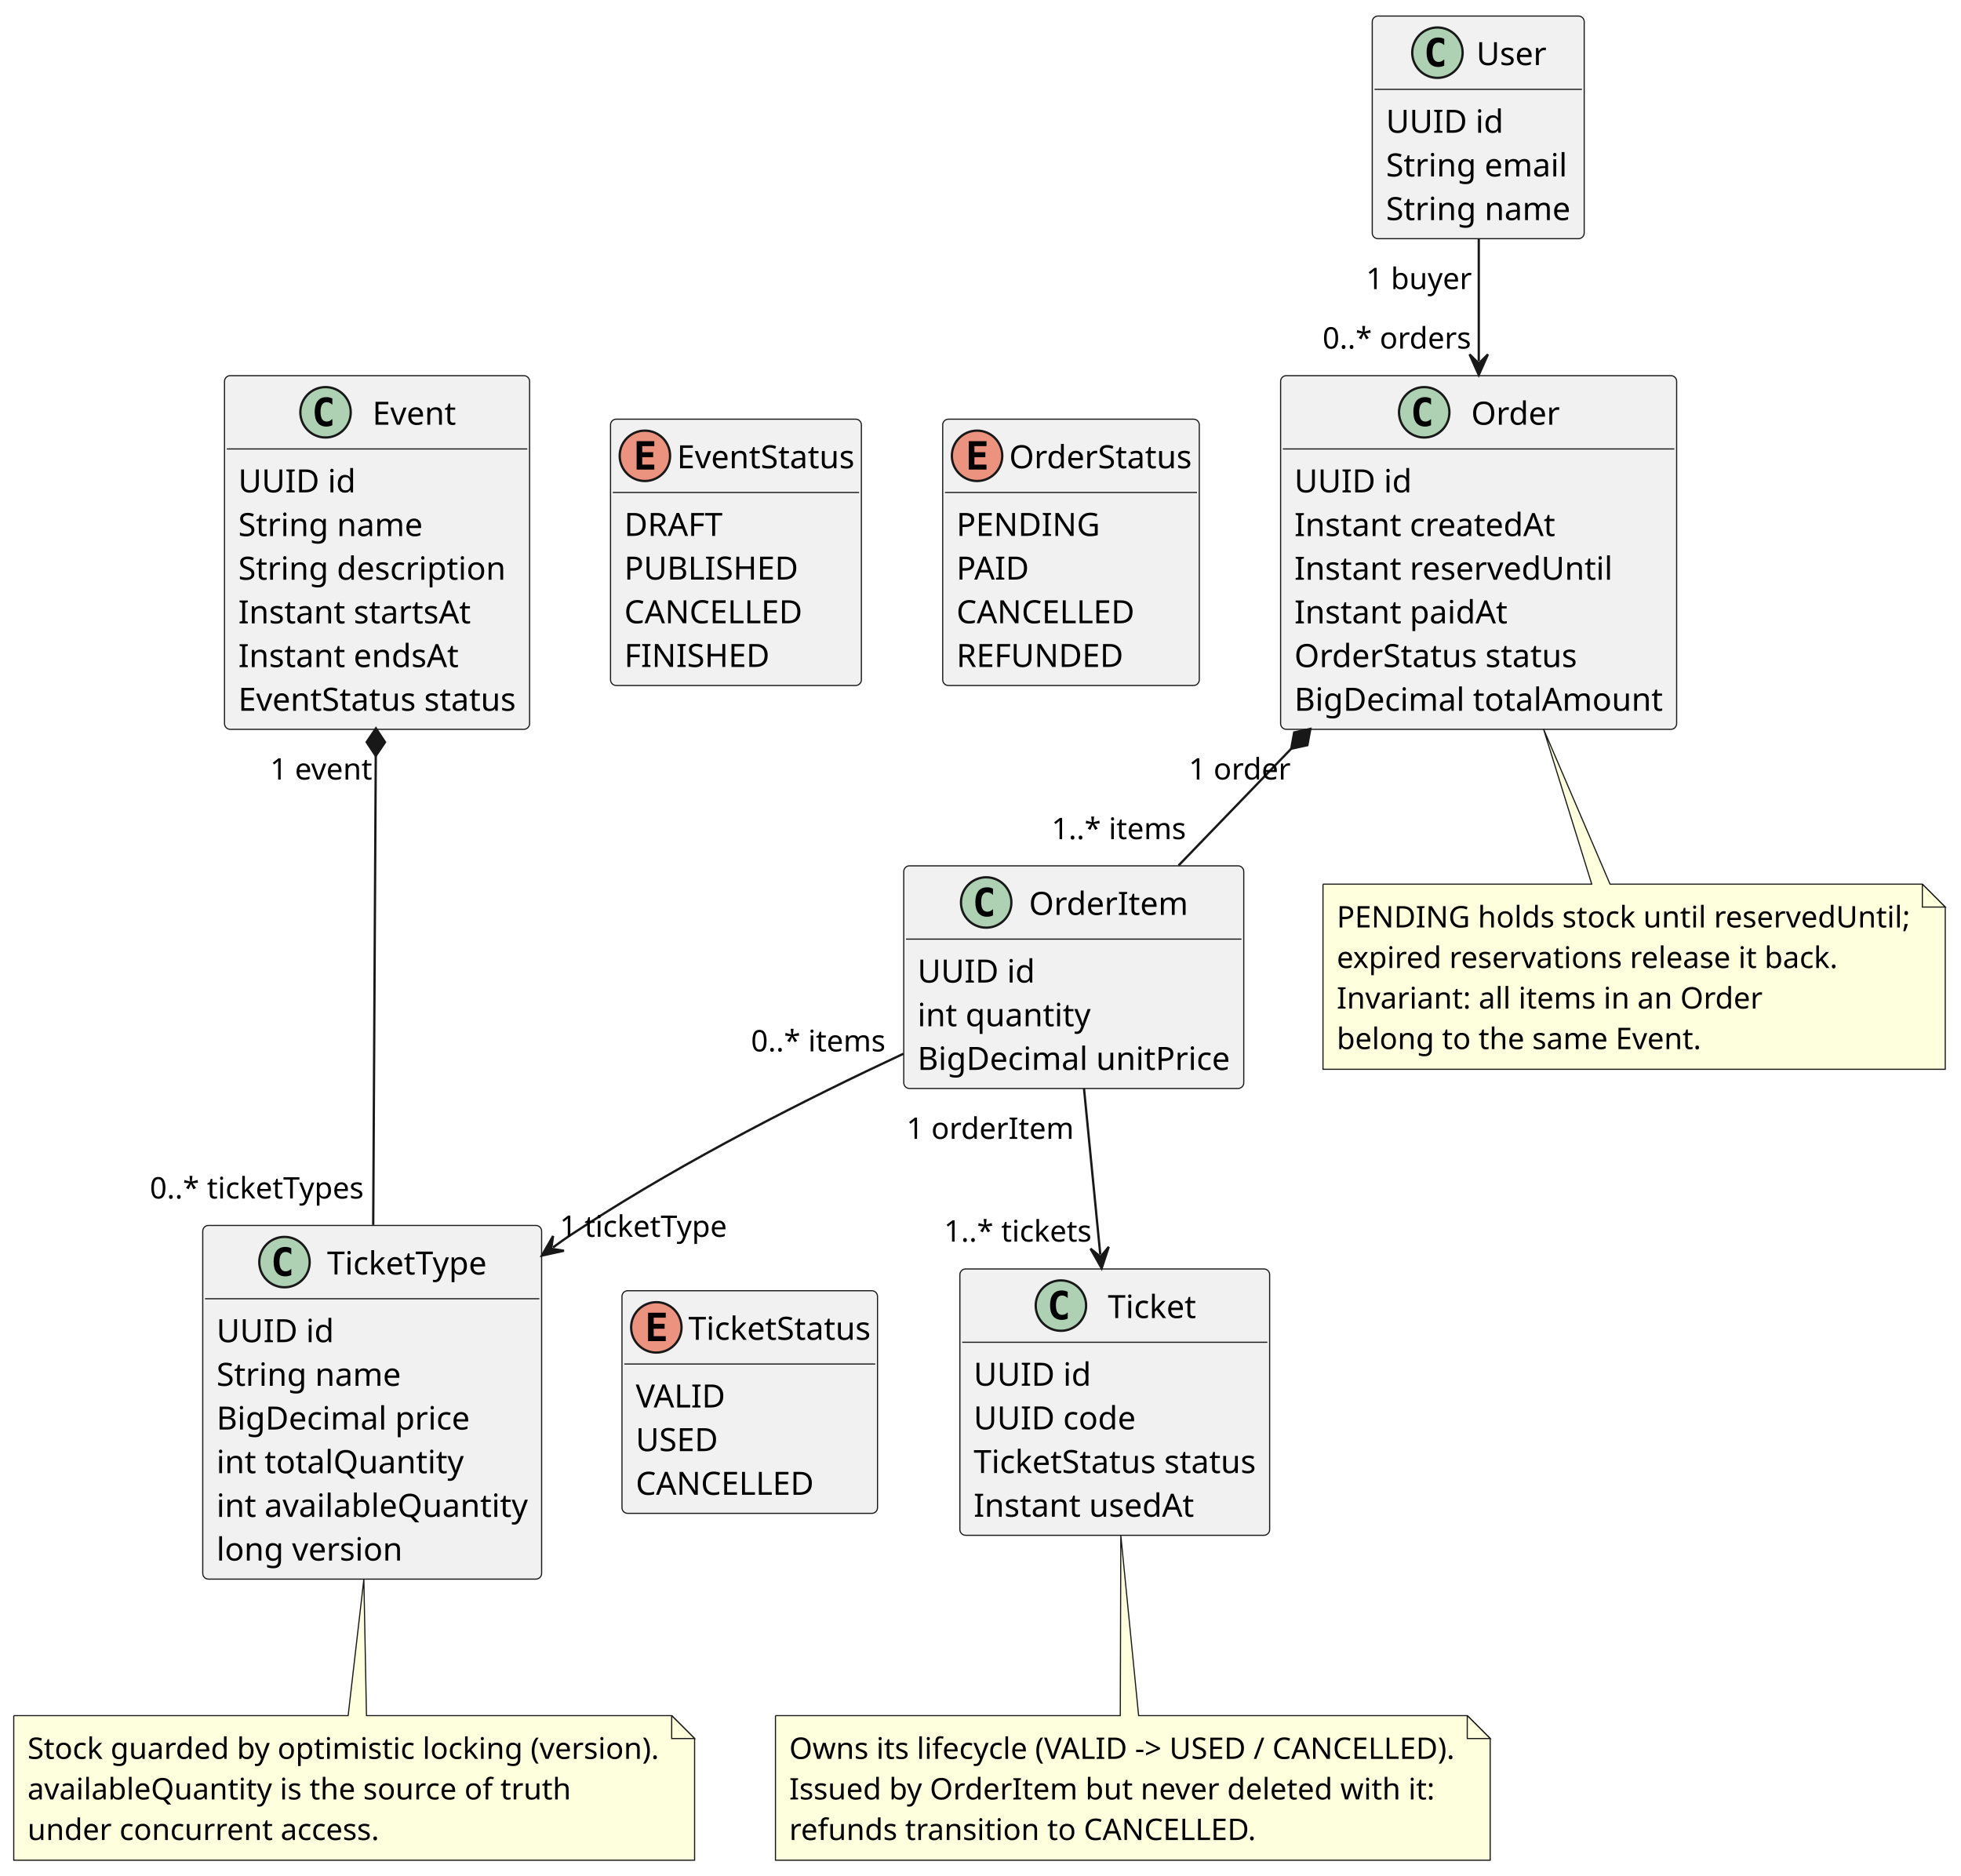
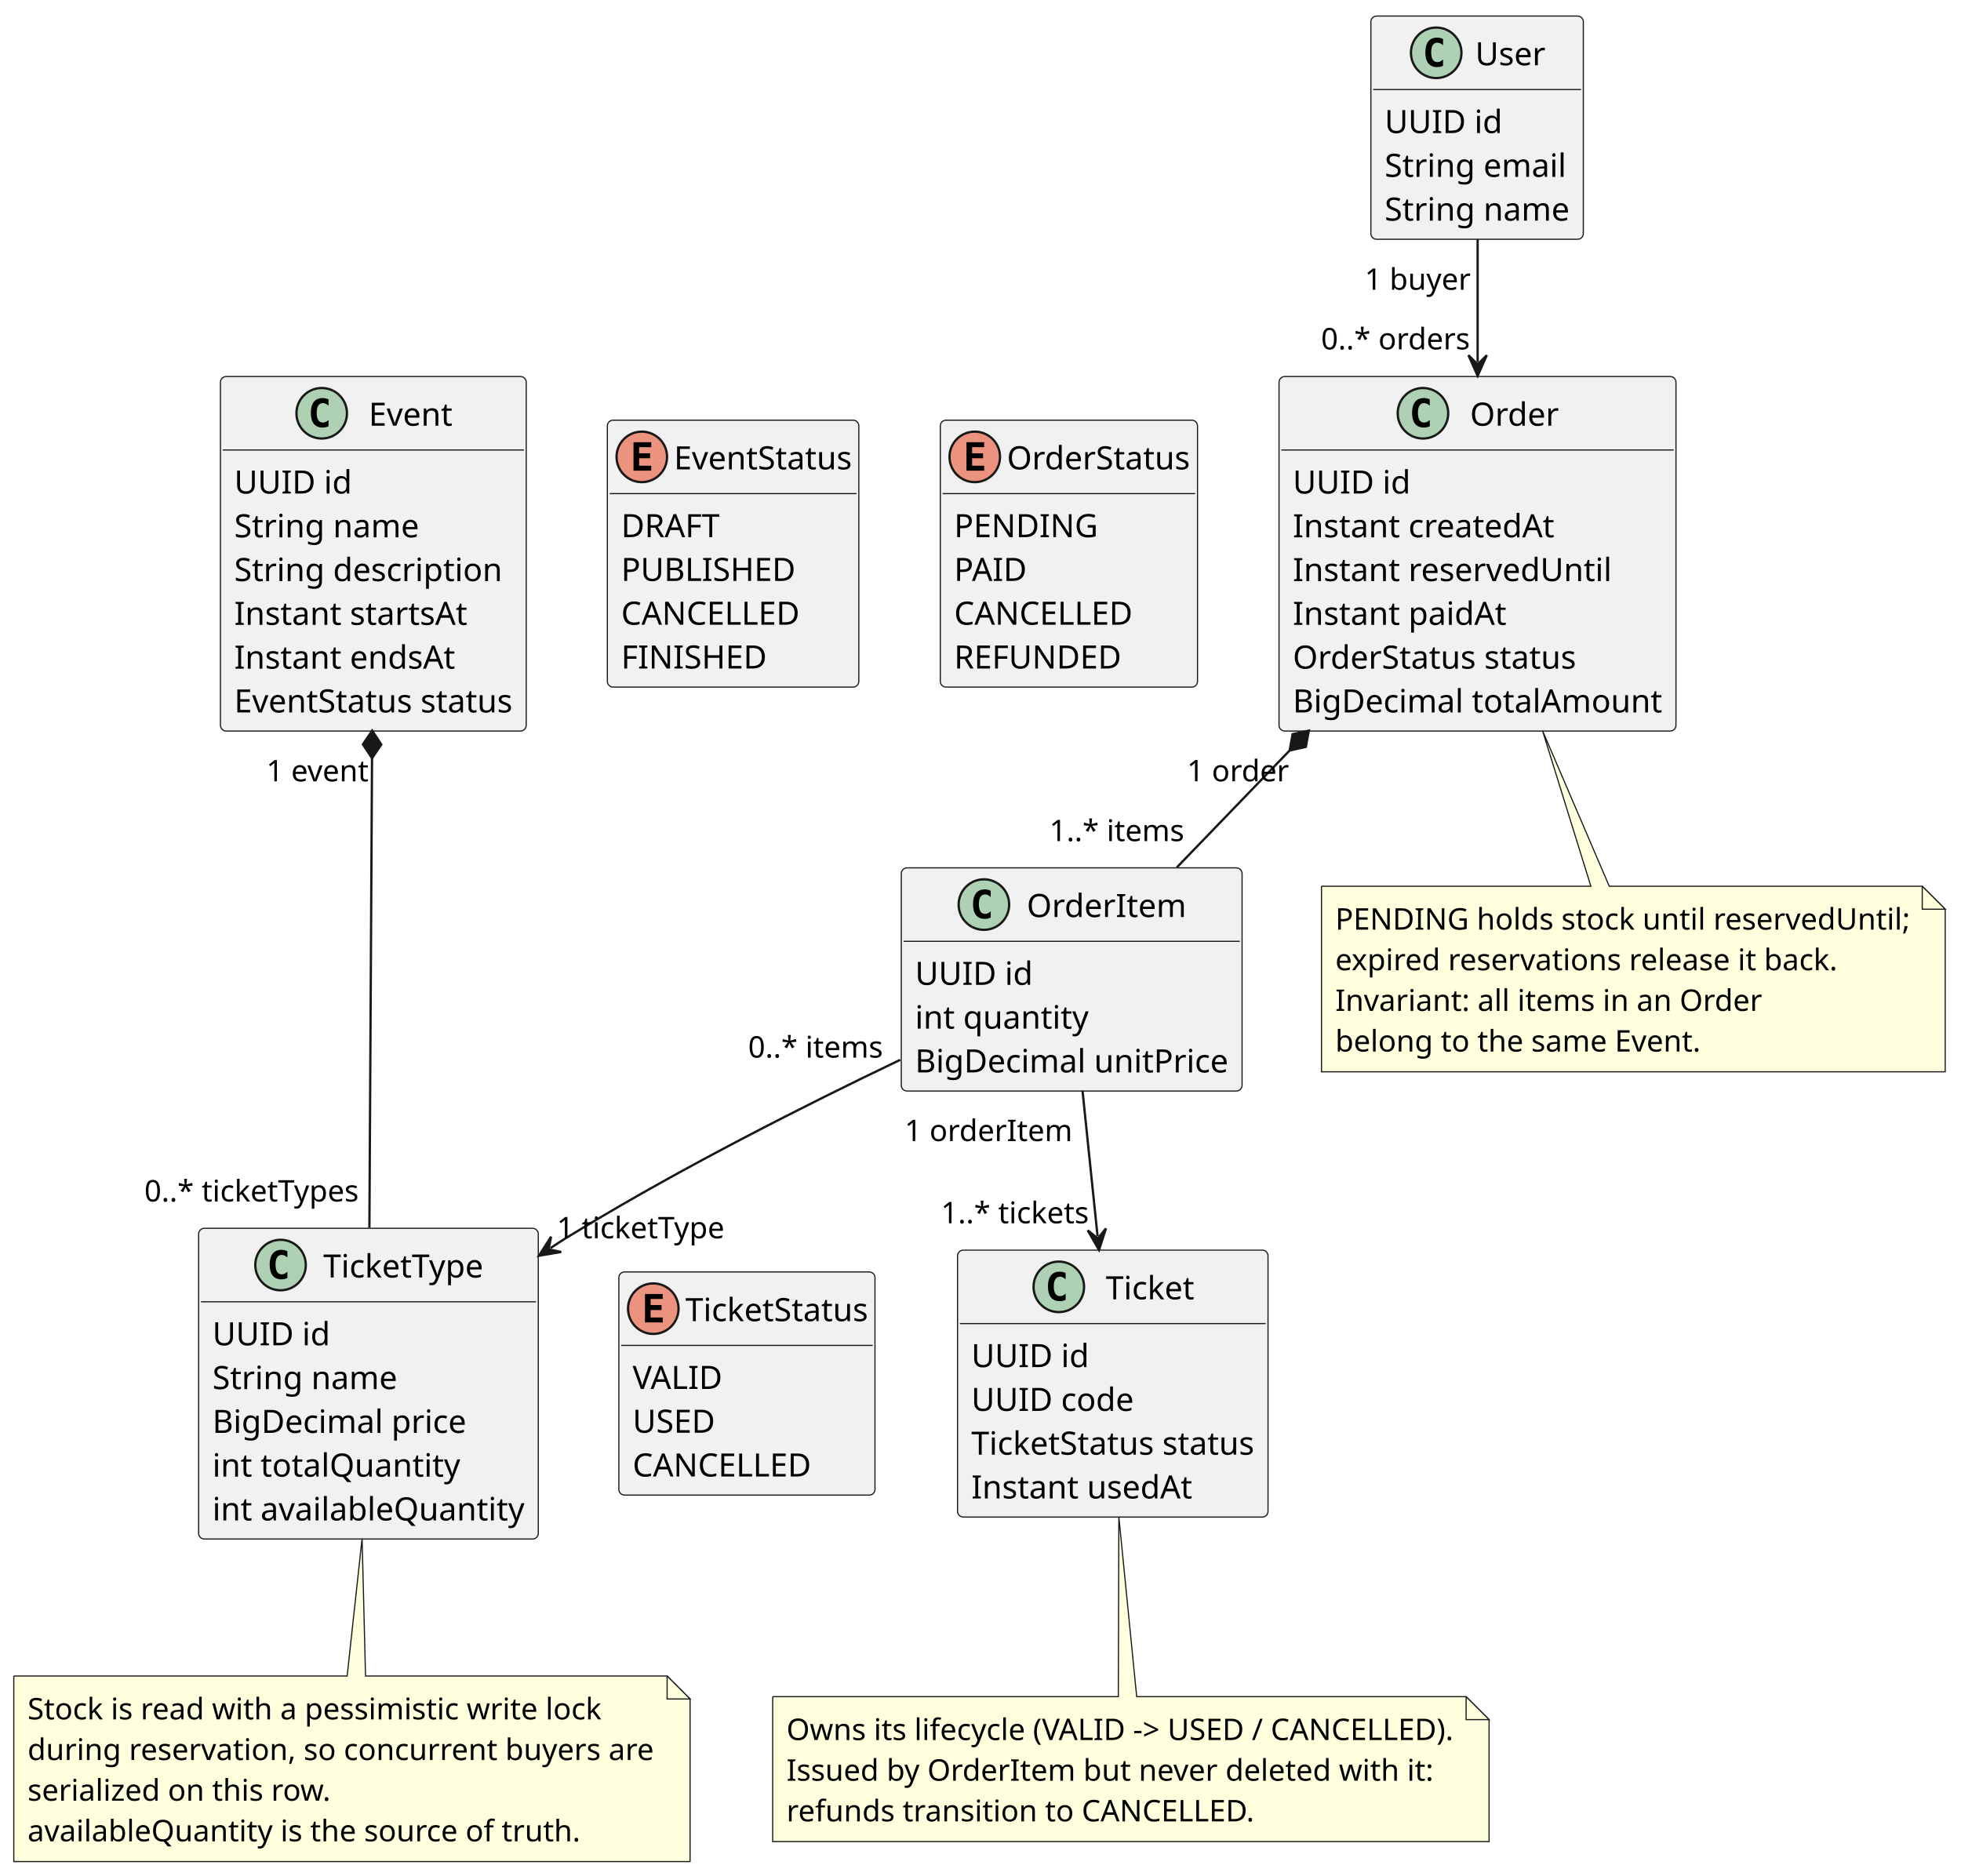
- <svg xmlns="http://www.w3.org/2000/svg" contentStyleType="text/css" data-diagram-type="CLASS" height="819px" preserveAspectRatio="none" style="width:856px;height:819px;background:#FFFFFF;" version="1.1" viewBox="0 0 856 819" width="856px" zoomAndPan="magnify">
+ <svg xmlns="http://www.w3.org/2000/svg" contentStyleType="text/css" data-diagram-type="CLASS" height="817px" preserveAspectRatio="none" style="width:854px;height:817px;background:#FFFFFF;" version="1.1" viewBox="0 0 854 817" width="854px" zoomAndPan="magnify">
  <defs />
  <g>
    <g class="entity" data-qualified-name="Event" data-source-line="6" id="ent0002">
-       <rect fill="#F1F1F1" height="154.407" rx="2.5" ry="2.5" style="stroke:#181818;stroke-width:0.5;" width="133.17" x="98" y="164" />
-       <ellipse cx="142.102" cy="180" fill="#ADD1B2" rx="11" ry="11" style="stroke:#181818;stroke-width:1;" />
-       <path d="M145.071,185.641 Q144.493,185.938 143.852,186.078 Q143.212,186.234 142.508,186.234 Q140.008,186.234 138.68,184.594 Q137.368,182.938 137.368,179.812 Q137.368,176.688 138.68,175.031 Q140.008,173.375 142.508,173.375 Q143.212,173.375 143.852,173.531 Q144.508,173.688 145.071,173.984 L145.071,176.703 Q144.446,176.125 143.852,175.859 Q143.258,175.578 142.633,175.578 Q141.29,175.578 140.602,176.656 Q139.915,177.719 139.915,179.812 Q139.915,181.906 140.602,182.984 Q141.29,184.047 142.633,184.047 Q143.258,184.047 143.852,183.781 Q144.446,183.5 145.071,182.922 L145.071,185.641 Z " fill="#000000" />
-       <text fill="#000000" font-family="sans-serif" font-size="14" lengthAdjust="spacing" textLength="36.498" x="162.569" y="185.432">Event</text>
-       <line style="stroke:#181818;stroke-width:0.5;" x1="99" x2="230.17" y1="196" y2="196" />
-       <text fill="#000000" font-family="sans-serif" font-size="14" lengthAdjust="spacing" textLength="51.296" x="104" y="214.966">UUID id</text>
-       <text fill="#000000" font-family="sans-serif" font-size="14" lengthAdjust="spacing" textLength="80.528" x="104" y="234.034">String name</text>
-       <text fill="#000000" font-family="sans-serif" font-size="14" lengthAdjust="spacing" textLength="116.76" x="104" y="253.102">String description</text>
-       <text fill="#000000" font-family="sans-serif" font-size="14" lengthAdjust="spacing" textLength="101.514" x="104" y="272.17">Instant startsAt</text>
-       <text fill="#000000" font-family="sans-serif" font-size="14" lengthAdjust="spacing" textLength="96.222" x="104" y="291.238">Instant endsAt</text>
-       <text fill="#000000" font-family="sans-serif" font-size="14" lengthAdjust="spacing" textLength="121.17" x="104" y="310.305">EventStatus status</text>
+       <rect fill="#F1F1F1" height="154.407" rx="2.5" ry="2.5" style="stroke:#181818;stroke-width:0.5;" width="133.17" x="96" y="164" />
+       <ellipse cx="140.102" cy="180" fill="#ADD1B2" rx="11" ry="11" style="stroke:#181818;stroke-width:1;" />
+       <path d="M143.071,185.641 Q142.493,185.938 141.852,186.078 Q141.212,186.234 140.508,186.234 Q138.008,186.234 136.68,184.594 Q135.368,182.938 135.368,179.812 Q135.368,176.688 136.68,175.031 Q138.008,173.375 140.508,173.375 Q141.212,173.375 141.852,173.531 Q142.508,173.688 143.071,173.984 L143.071,176.703 Q142.446,176.125 141.852,175.859 Q141.258,175.578 140.633,175.578 Q139.29,175.578 138.602,176.656 Q137.915,177.719 137.915,179.812 Q137.915,181.906 138.602,182.984 Q139.29,184.047 140.633,184.047 Q141.258,184.047 141.852,183.781 Q142.446,183.5 143.071,182.922 L143.071,185.641 Z " fill="#000000" />
+       <text fill="#000000" font-family="sans-serif" font-size="14" lengthAdjust="spacing" textLength="36.498" x="160.569" y="185.432">Event</text>
+       <line style="stroke:#181818;stroke-width:0.5;" x1="97" x2="228.17" y1="196" y2="196" />
+       <text fill="#000000" font-family="sans-serif" font-size="14" lengthAdjust="spacing" textLength="51.296" x="102" y="214.966">UUID id</text>
+       <text fill="#000000" font-family="sans-serif" font-size="14" lengthAdjust="spacing" textLength="80.528" x="102" y="234.034">String name</text>
+       <text fill="#000000" font-family="sans-serif" font-size="14" lengthAdjust="spacing" textLength="116.76" x="102" y="253.102">String description</text>
+       <text fill="#000000" font-family="sans-serif" font-size="14" lengthAdjust="spacing" textLength="101.514" x="102" y="272.17">Instant startsAt</text>
+       <text fill="#000000" font-family="sans-serif" font-size="14" lengthAdjust="spacing" textLength="96.222" x="102" y="291.238">Instant endsAt</text>
+       <text fill="#000000" font-family="sans-serif" font-size="14" lengthAdjust="spacing" textLength="121.17" x="102" y="310.305">EventStatus status</text>
    </g>
    <g class="entity" data-qualified-name="EventStatus" data-source-line="14" id="ent0003">
-       <rect fill="#F1F1F1" height="116.272" rx="2.5" ry="2.5" style="stroke:#181818;stroke-width:0.5;" width="109.504" x="266.5" y="183" />
-       <ellipse cx="281.5" cy="199" fill="#EB937F" rx="11" ry="11" style="stroke:#181818;stroke-width:1;" />
-       <path d="M285.609,205 L277.891,205 L277.891,192.609 L285.609,192.609 L285.609,194.766 L280.344,194.766 L280.344,197.438 L285.109,197.438 L285.109,199.594 L280.344,199.594 L280.344,202.844 L285.609,202.844 L285.609,205 Z " fill="#000000" />
-       <text fill="#000000" font-family="sans-serif" font-size="14" lengthAdjust="spacing" textLength="77.504" x="295.5" y="204.432">EventStatus</text>
-       <line style="stroke:#181818;stroke-width:0.5;" x1="267.5" x2="375.004" y1="215" y2="215" />
-       <text fill="#000000" font-family="sans-serif" font-size="14" lengthAdjust="spacing" textLength="42.924" x="272.5" y="233.966">DRAFT</text>
-       <text fill="#000000" font-family="sans-serif" font-size="14" lengthAdjust="spacing" textLength="75.95" x="272.5" y="253.034">PUBLISHED</text>
-       <text fill="#000000" font-family="sans-serif" font-size="14" lengthAdjust="spacing" textLength="77.742" x="272.5" y="272.102">CANCELLED</text>
-       <text fill="#000000" font-family="sans-serif" font-size="14" lengthAdjust="spacing" textLength="63.462" x="272.5" y="291.17">FINISHED</text>
+       <rect fill="#F1F1F1" height="116.272" rx="2.5" ry="2.5" style="stroke:#181818;stroke-width:0.5;" width="109.504" x="264.5" y="183" />
+       <ellipse cx="279.5" cy="199" fill="#EB937F" rx="11" ry="11" style="stroke:#181818;stroke-width:1;" />
+       <path d="M283.609,205 L275.891,205 L275.891,192.609 L283.609,192.609 L283.609,194.766 L278.344,194.766 L278.344,197.438 L283.109,197.438 L283.109,199.594 L278.344,199.594 L278.344,202.844 L283.609,202.844 L283.609,205 Z " fill="#000000" />
+       <text fill="#000000" font-family="sans-serif" font-size="14" lengthAdjust="spacing" textLength="77.504" x="293.5" y="204.432">EventStatus</text>
+       <line style="stroke:#181818;stroke-width:0.5;" x1="265.5" x2="373.004" y1="215" y2="215" />
+       <text fill="#000000" font-family="sans-serif" font-size="14" lengthAdjust="spacing" textLength="42.924" x="270.5" y="233.966">DRAFT</text>
+       <text fill="#000000" font-family="sans-serif" font-size="14" lengthAdjust="spacing" textLength="75.95" x="270.5" y="253.034">PUBLISHED</text>
+       <text fill="#000000" font-family="sans-serif" font-size="14" lengthAdjust="spacing" textLength="77.742" x="270.5" y="272.102">CANCELLED</text>
+       <text fill="#000000" font-family="sans-serif" font-size="14" lengthAdjust="spacing" textLength="63.462" x="270.5" y="291.17">FINISHED</text>
    </g>
    <g class="entity" data-qualified-name="TicketType" data-source-line="22" id="ent0004">
-       <rect fill="#F1F1F1" height="154.407" rx="2.5" ry="2.5" style="stroke:#181818;stroke-width:0.5;" width="147.925" x="88.5" y="535" />
-       <ellipse cx="124.179" cy="551" fill="#ADD1B2" rx="11" ry="11" style="stroke:#181818;stroke-width:1;" />
-       <path d="M127.148,556.641 Q126.57,556.938 125.929,557.078 Q125.289,557.234 124.585,557.234 Q122.085,557.234 120.757,555.594 Q119.445,553.938 119.445,550.812 Q119.445,547.688 120.757,546.031 Q122.085,544.375 124.585,544.375 Q125.289,544.375 125.929,544.531 Q126.585,544.688 127.148,544.984 L127.148,547.703 Q126.523,547.125 125.929,546.859 Q125.335,546.578 124.71,546.578 Q123.367,546.578 122.679,547.656 Q121.992,548.719 121.992,550.812 Q121.992,552.906 122.679,553.984 Q123.367,555.047 124.71,555.047 Q125.335,555.047 125.929,554.781 Q126.523,554.5 127.148,553.922 L127.148,556.641 Z " fill="#000000" />
-       <text fill="#000000" font-family="sans-serif" font-size="14" lengthAdjust="spacing" textLength="69.972" x="142.775" y="556.432">TicketType</text>
-       <line style="stroke:#181818;stroke-width:0.5;" x1="89.5" x2="235.425" y1="567" y2="567" />
-       <text fill="#000000" font-family="sans-serif" font-size="14" lengthAdjust="spacing" textLength="51.296" x="94.5" y="585.966">UUID id</text>
-       <text fill="#000000" font-family="sans-serif" font-size="14" lengthAdjust="spacing" textLength="80.528" x="94.5" y="605.034">String name</text>
-       <text fill="#000000" font-family="sans-serif" font-size="14" lengthAdjust="spacing" textLength="110.586" x="94.5" y="624.102">BigDecimal price</text>
-       <text fill="#000000" font-family="sans-serif" font-size="14" lengthAdjust="spacing" textLength="107.954" x="94.5" y="643.17">int totalQuantity</text>
-       <text fill="#000000" font-family="sans-serif" font-size="14" lengthAdjust="spacing" textLength="135.925" x="94.5" y="662.238">int availableQuantity</text>
-       <text fill="#000000" font-family="sans-serif" font-size="14" lengthAdjust="spacing" textLength="81.214" x="94.5" y="681.306">long version</text>
+       <rect fill="#F1F1F1" height="135.34" rx="2.5" ry="2.5" style="stroke:#181818;stroke-width:0.5;" width="147.925" x="86.5" y="535" />
+       <ellipse cx="122.179" cy="551" fill="#ADD1B2" rx="11" ry="11" style="stroke:#181818;stroke-width:1;" />
+       <path d="M125.148,556.641 Q124.57,556.938 123.929,557.078 Q123.289,557.234 122.585,557.234 Q120.085,557.234 118.757,555.594 Q117.445,553.938 117.445,550.812 Q117.445,547.688 118.757,546.031 Q120.085,544.375 122.585,544.375 Q123.289,544.375 123.929,544.531 Q124.585,544.688 125.148,544.984 L125.148,547.703 Q124.523,547.125 123.929,546.859 Q123.335,546.578 122.71,546.578 Q121.367,546.578 120.679,547.656 Q119.992,548.719 119.992,550.812 Q119.992,552.906 120.679,553.984 Q121.367,555.047 122.71,555.047 Q123.335,555.047 123.929,554.781 Q124.523,554.5 125.148,553.922 L125.148,556.641 Z " fill="#000000" />
+       <text fill="#000000" font-family="sans-serif" font-size="14" lengthAdjust="spacing" textLength="69.972" x="140.775" y="556.432">TicketType</text>
+       <line style="stroke:#181818;stroke-width:0.5;" x1="87.5" x2="233.425" y1="567" y2="567" />
+       <text fill="#000000" font-family="sans-serif" font-size="14" lengthAdjust="spacing" textLength="51.296" x="92.5" y="585.966">UUID id</text>
+       <text fill="#000000" font-family="sans-serif" font-size="14" lengthAdjust="spacing" textLength="80.528" x="92.5" y="605.034">String name</text>
+       <text fill="#000000" font-family="sans-serif" font-size="14" lengthAdjust="spacing" textLength="110.586" x="92.5" y="624.102">BigDecimal price</text>
+       <text fill="#000000" font-family="sans-serif" font-size="14" lengthAdjust="spacing" textLength="107.954" x="92.5" y="643.17">int totalQuantity</text>
+       <text fill="#000000" font-family="sans-serif" font-size="14" lengthAdjust="spacing" textLength="135.925" x="92.5" y="662.238">int availableQuantity</text>
    </g>
-     <g class="entity" data-qualified-name="User" data-source-line="31" id="ent0005">
-       <rect fill="#F1F1F1" height="97.204" rx="2.5" ry="2.5" style="stroke:#181818;stroke-width:0.5;" width="92.528" x="599" y="7" />
-       <ellipse cx="627.459" cy="23" fill="#ADD1B2" rx="11" ry="11" style="stroke:#181818;stroke-width:1;" />
-       <path d="M630.428,28.641 Q629.85,28.938 629.209,29.078 Q628.569,29.234 627.866,29.234 Q625.366,29.234 624.038,27.594 Q622.725,25.938 622.725,22.812 Q622.725,19.688 624.038,18.031 Q625.366,16.375 627.866,16.375 Q628.569,16.375 629.209,16.531 Q629.866,16.688 630.428,16.984 L630.428,19.703 Q629.803,19.125 629.209,18.859 Q628.616,18.578 627.991,18.578 Q626.647,18.578 625.959,19.656 Q625.272,20.719 625.272,22.812 Q625.272,24.906 625.959,25.984 Q626.647,27.047 627.991,27.047 Q628.616,27.047 629.209,26.781 Q629.803,26.5 630.428,25.922 L630.428,28.641 Z " fill="#000000" />
-       <text fill="#000000" font-family="sans-serif" font-size="14" lengthAdjust="spacing" textLength="30.618" x="644.45" y="28.432">User</text>
-       <line style="stroke:#181818;stroke-width:0.5;" x1="600" x2="690.528" y1="39" y2="39" />
-       <text fill="#000000" font-family="sans-serif" font-size="14" lengthAdjust="spacing" textLength="51.296" x="605" y="57.966">UUID id</text>
-       <text fill="#000000" font-family="sans-serif" font-size="14" lengthAdjust="spacing" textLength="79.1" x="605" y="77.034">String email</text>
-       <text fill="#000000" font-family="sans-serif" font-size="14" lengthAdjust="spacing" textLength="80.528" x="605" y="96.102">String name</text>
+     <g class="entity" data-qualified-name="User" data-source-line="30" id="ent0005">
+       <rect fill="#F1F1F1" height="97.204" rx="2.5" ry="2.5" style="stroke:#181818;stroke-width:0.5;" width="92.528" x="597" y="7" />
+       <ellipse cx="625.459" cy="23" fill="#ADD1B2" rx="11" ry="11" style="stroke:#181818;stroke-width:1;" />
+       <path d="M628.428,28.641 Q627.85,28.938 627.209,29.078 Q626.569,29.234 625.866,29.234 Q623.366,29.234 622.038,27.594 Q620.725,25.938 620.725,22.812 Q620.725,19.688 622.038,18.031 Q623.366,16.375 625.866,16.375 Q626.569,16.375 627.209,16.531 Q627.866,16.688 628.428,16.984 L628.428,19.703 Q627.803,19.125 627.209,18.859 Q626.616,18.578 625.991,18.578 Q624.647,18.578 623.959,19.656 Q623.272,20.719 623.272,22.812 Q623.272,24.906 623.959,25.984 Q624.647,27.047 625.991,27.047 Q626.616,27.047 627.209,26.781 Q627.803,26.5 628.428,25.922 L628.428,28.641 Z " fill="#000000" />
+       <text fill="#000000" font-family="sans-serif" font-size="14" lengthAdjust="spacing" textLength="30.618" x="642.45" y="28.432">User</text>
+       <line style="stroke:#181818;stroke-width:0.5;" x1="598" x2="688.528" y1="39" y2="39" />
+       <text fill="#000000" font-family="sans-serif" font-size="14" lengthAdjust="spacing" textLength="51.296" x="603" y="57.966">UUID id</text>
+       <text fill="#000000" font-family="sans-serif" font-size="14" lengthAdjust="spacing" textLength="79.1" x="603" y="77.034">String email</text>
+       <text fill="#000000" font-family="sans-serif" font-size="14" lengthAdjust="spacing" textLength="80.528" x="603" y="96.102">String name</text>
    </g>
-     <g class="entity" data-qualified-name="Order" data-source-line="38" id="ent0006">
-       <rect fill="#F1F1F1" height="154.407" rx="2.5" ry="2.5" style="stroke:#181818;stroke-width:0.5;" width="172.873" x="559" y="164" />
-       <ellipse cx="621.685" cy="180" fill="#ADD1B2" rx="11" ry="11" style="stroke:#181818;stroke-width:1;" />
-       <path d="M624.654,185.641 Q624.075,185.938 623.435,186.078 Q622.794,186.234 622.091,186.234 Q619.591,186.234 618.263,184.594 Q616.95,182.938 616.95,179.812 Q616.95,176.688 618.263,175.031 Q619.591,173.375 622.091,173.375 Q622.794,173.375 623.435,173.531 Q624.091,173.688 624.654,173.984 L624.654,176.703 Q624.029,176.125 623.435,175.859 Q622.841,175.578 622.216,175.578 Q620.872,175.578 620.185,176.656 Q619.497,177.719 619.497,179.812 Q619.497,181.906 620.185,182.984 Q620.872,184.047 622.216,184.047 Q622.841,184.047 623.435,183.781 Q624.029,183.5 624.654,182.922 L624.654,185.641 Z " fill="#000000" />
-       <text fill="#000000" font-family="sans-serif" font-size="14" lengthAdjust="spacing" textLength="39.004" x="642.185" y="185.432">Order</text>
-       <line style="stroke:#181818;stroke-width:0.5;" x1="560" x2="730.873" y1="196" y2="196" />
-       <text fill="#000000" font-family="sans-serif" font-size="14" lengthAdjust="spacing" textLength="51.296" x="565" y="214.966">UUID id</text>
-       <text fill="#000000" font-family="sans-serif" font-size="14" lengthAdjust="spacing" textLength="114.17" x="565" y="234.034">Instant createdAt</text>
-       <text fill="#000000" font-family="sans-serif" font-size="14" lengthAdjust="spacing" textLength="139.202" x="565" y="253.102">Instant reservedUntil</text>
-       <text fill="#000000" font-family="sans-serif" font-size="14" lengthAdjust="spacing" textLength="93.044" x="565" y="272.17">Instant paidAt</text>
-       <text fill="#000000" font-family="sans-serif" font-size="14" lengthAdjust="spacing" textLength="123.676" x="565" y="291.238">OrderStatus status</text>
-       <text fill="#000000" font-family="sans-serif" font-size="14" lengthAdjust="spacing" textLength="160.873" x="565" y="310.305">BigDecimal totalAmount</text>
+     <g class="entity" data-qualified-name="Order" data-source-line="37" id="ent0006">
+       <rect fill="#F1F1F1" height="154.407" rx="2.5" ry="2.5" style="stroke:#181818;stroke-width:0.5;" width="172.873" x="557" y="164" />
+       <ellipse cx="619.685" cy="180" fill="#ADD1B2" rx="11" ry="11" style="stroke:#181818;stroke-width:1;" />
+       <path d="M622.654,185.641 Q622.075,185.938 621.435,186.078 Q620.794,186.234 620.091,186.234 Q617.591,186.234 616.263,184.594 Q614.95,182.938 614.95,179.812 Q614.95,176.688 616.263,175.031 Q617.591,173.375 620.091,173.375 Q620.794,173.375 621.435,173.531 Q622.091,173.688 622.654,173.984 L622.654,176.703 Q622.029,176.125 621.435,175.859 Q620.841,175.578 620.216,175.578 Q618.872,175.578 618.185,176.656 Q617.497,177.719 617.497,179.812 Q617.497,181.906 618.185,182.984 Q618.872,184.047 620.216,184.047 Q620.841,184.047 621.435,183.781 Q622.029,183.5 622.654,182.922 L622.654,185.641 Z " fill="#000000" />
+       <text fill="#000000" font-family="sans-serif" font-size="14" lengthAdjust="spacing" textLength="39.004" x="640.185" y="185.432">Order</text>
+       <line style="stroke:#181818;stroke-width:0.5;" x1="558" x2="728.873" y1="196" y2="196" />
+       <text fill="#000000" font-family="sans-serif" font-size="14" lengthAdjust="spacing" textLength="51.296" x="563" y="214.966">UUID id</text>
+       <text fill="#000000" font-family="sans-serif" font-size="14" lengthAdjust="spacing" textLength="114.17" x="563" y="234.034">Instant createdAt</text>
+       <text fill="#000000" font-family="sans-serif" font-size="14" lengthAdjust="spacing" textLength="139.202" x="563" y="253.102">Instant reservedUntil</text>
+       <text fill="#000000" font-family="sans-serif" font-size="14" lengthAdjust="spacing" textLength="93.044" x="563" y="272.17">Instant paidAt</text>
+       <text fill="#000000" font-family="sans-serif" font-size="14" lengthAdjust="spacing" textLength="123.676" x="563" y="291.238">OrderStatus status</text>
+       <text fill="#000000" font-family="sans-serif" font-size="14" lengthAdjust="spacing" textLength="160.873" x="563" y="310.305">BigDecimal totalAmount</text>
    </g>
-     <g class="entity" data-qualified-name="OrderStatus" data-source-line="46" id="ent0007">
-       <rect fill="#F1F1F1" height="116.272" rx="2.5" ry="2.5" style="stroke:#181818;stroke-width:0.5;" width="112.01" x="411.5" y="183" />
-       <ellipse cx="426.5" cy="199" fill="#EB937F" rx="11" ry="11" style="stroke:#181818;stroke-width:1;" />
-       <path d="M430.609,205 L422.891,205 L422.891,192.609 L430.609,192.609 L430.609,194.766 L425.344,194.766 L425.344,197.438 L430.109,197.438 L430.109,199.594 L425.344,199.594 L425.344,202.844 L430.609,202.844 L430.609,205 Z " fill="#000000" />
-       <text fill="#000000" font-family="sans-serif" font-size="14" lengthAdjust="spacing" textLength="80.01" x="440.5" y="204.432">OrderStatus</text>
-       <line style="stroke:#181818;stroke-width:0.5;" x1="412.5" x2="522.51" y1="215" y2="215" />
-       <text fill="#000000" font-family="sans-serif" font-size="14" lengthAdjust="spacing" textLength="62.692" x="417.5" y="233.966">PENDING</text>
-       <text fill="#000000" font-family="sans-serif" font-size="14" lengthAdjust="spacing" textLength="32.382" x="417.5" y="253.034">PAID</text>
-       <text fill="#000000" font-family="sans-serif" font-size="14" lengthAdjust="spacing" textLength="77.742" x="417.5" y="272.102">CANCELLED</text>
-       <text fill="#000000" font-family="sans-serif" font-size="14" lengthAdjust="spacing" textLength="72.856" x="417.5" y="291.17">REFUNDED</text>
+     <g class="entity" data-qualified-name="OrderStatus" data-source-line="45" id="ent0007">
+       <rect fill="#F1F1F1" height="116.272" rx="2.5" ry="2.5" style="stroke:#181818;stroke-width:0.5;" width="112.01" x="409.5" y="183" />
+       <ellipse cx="424.5" cy="199" fill="#EB937F" rx="11" ry="11" style="stroke:#181818;stroke-width:1;" />
+       <path d="M428.609,205 L420.891,205 L420.891,192.609 L428.609,192.609 L428.609,194.766 L423.344,194.766 L423.344,197.438 L428.109,197.438 L428.109,199.594 L423.344,199.594 L423.344,202.844 L428.609,202.844 L428.609,205 Z " fill="#000000" />
+       <text fill="#000000" font-family="sans-serif" font-size="14" lengthAdjust="spacing" textLength="80.01" x="438.5" y="204.432">OrderStatus</text>
+       <line style="stroke:#181818;stroke-width:0.5;" x1="410.5" x2="520.51" y1="215" y2="215" />
+       <text fill="#000000" font-family="sans-serif" font-size="14" lengthAdjust="spacing" textLength="62.692" x="415.5" y="233.966">PENDING</text>
+       <text fill="#000000" font-family="sans-serif" font-size="14" lengthAdjust="spacing" textLength="32.382" x="415.5" y="253.034">PAID</text>
+       <text fill="#000000" font-family="sans-serif" font-size="14" lengthAdjust="spacing" textLength="77.742" x="415.5" y="272.102">CANCELLED</text>
+       <text fill="#000000" font-family="sans-serif" font-size="14" lengthAdjust="spacing" textLength="72.856" x="415.5" y="291.17">REFUNDED</text>
    </g>
-     <g class="entity" data-qualified-name="OrderItem" data-source-line="54" id="ent0008">
-       <rect fill="#F1F1F1" height="97.204" rx="2.5" ry="2.5" style="stroke:#181818;stroke-width:0.5;" width="148.416" x="394.5" y="378" />
-       <ellipse cx="430.482" cy="394" fill="#ADD1B2" rx="11" ry="11" style="stroke:#181818;stroke-width:1;" />
-       <path d="M433.45,399.641 Q432.872,399.938 432.232,400.078 Q431.591,400.234 430.888,400.234 Q428.388,400.234 427.06,398.594 Q425.747,396.938 425.747,393.812 Q425.747,390.688 427.06,389.031 Q428.388,387.375 430.888,387.375 Q431.591,387.375 432.232,387.531 Q432.888,387.688 433.45,387.984 L433.45,390.703 Q432.825,390.125 432.232,389.859 Q431.638,389.578 431.013,389.578 Q429.669,389.578 428.982,390.656 Q428.294,391.719 428.294,393.812 Q428.294,395.906 428.982,396.984 Q429.669,398.047 431.013,398.047 Q431.638,398.047 432.232,397.781 Q432.825,397.5 433.45,396.922 L433.45,399.641 Z " fill="#000000" />
-       <text fill="#000000" font-family="sans-serif" font-size="14" lengthAdjust="spacing" textLength="69.79" x="449.144" y="399.432">OrderItem</text>
-       <line style="stroke:#181818;stroke-width:0.5;" x1="395.5" x2="541.915" y1="410" y2="410" />
-       <text fill="#000000" font-family="sans-serif" font-size="14" lengthAdjust="spacing" textLength="51.296" x="400.5" y="428.966">UUID id</text>
-       <text fill="#000000" font-family="sans-serif" font-size="14" lengthAdjust="spacing" textLength="75.586" x="400.5" y="448.034">int quantity</text>
-       <text fill="#000000" font-family="sans-serif" font-size="14" lengthAdjust="spacing" textLength="136.416" x="400.5" y="467.102">BigDecimal unitPrice</text>
+     <g class="entity" data-qualified-name="OrderItem" data-source-line="53" id="ent0008">
+       <rect fill="#F1F1F1" height="97.204" rx="2.5" ry="2.5" style="stroke:#181818;stroke-width:0.5;" width="148.416" x="392.5" y="378" />
+       <ellipse cx="428.482" cy="394" fill="#ADD1B2" rx="11" ry="11" style="stroke:#181818;stroke-width:1;" />
+       <path d="M431.45,399.641 Q430.872,399.938 430.232,400.078 Q429.591,400.234 428.888,400.234 Q426.388,400.234 425.06,398.594 Q423.747,396.938 423.747,393.812 Q423.747,390.688 425.06,389.031 Q426.388,387.375 428.888,387.375 Q429.591,387.375 430.232,387.531 Q430.888,387.688 431.45,387.984 L431.45,390.703 Q430.825,390.125 430.232,389.859 Q429.638,389.578 429.013,389.578 Q427.669,389.578 426.982,390.656 Q426.294,391.719 426.294,393.812 Q426.294,395.906 426.982,396.984 Q427.669,398.047 429.013,398.047 Q429.638,398.047 430.232,397.781 Q430.825,397.5 431.45,396.922 L431.45,399.641 Z " fill="#000000" />
+       <text fill="#000000" font-family="sans-serif" font-size="14" lengthAdjust="spacing" textLength="69.79" x="447.144" y="399.432">OrderItem</text>
+       <line style="stroke:#181818;stroke-width:0.5;" x1="393.5" x2="539.915" y1="410" y2="410" />
+       <text fill="#000000" font-family="sans-serif" font-size="14" lengthAdjust="spacing" textLength="51.296" x="398.5" y="428.966">UUID id</text>
+       <text fill="#000000" font-family="sans-serif" font-size="14" lengthAdjust="spacing" textLength="75.586" x="398.5" y="448.034">int quantity</text>
+       <text fill="#000000" font-family="sans-serif" font-size="14" lengthAdjust="spacing" textLength="136.416" x="398.5" y="467.102">BigDecimal unitPrice</text>
    </g>
-     <g class="entity" data-qualified-name="Ticket" data-source-line="61" id="ent0009">
-       <rect fill="#F1F1F1" height="116.272" rx="2.5" ry="2.5" style="stroke:#181818;stroke-width:0.5;" width="135.214" x="419" y="554" />
-       <ellipse cx="463.102" cy="570" fill="#ADD1B2" rx="11" ry="11" style="stroke:#181818;stroke-width:1;" />
-       <path d="M466.071,575.641 Q465.493,575.938 464.852,576.078 Q464.212,576.234 463.509,576.234 Q461.009,576.234 459.68,574.594 Q458.368,572.938 458.368,569.812 Q458.368,566.688 459.68,565.031 Q461.009,563.375 463.509,563.375 Q464.212,563.375 464.852,563.531 Q465.509,563.688 466.071,563.984 L466.071,566.703 Q465.446,566.125 464.852,565.859 Q464.259,565.578 463.634,565.578 Q462.29,565.578 461.602,566.656 Q460.915,567.719 460.915,569.812 Q460.915,571.906 461.602,572.984 Q462.29,574.047 463.634,574.047 Q464.259,574.047 464.852,573.781 Q465.446,573.5 466.071,572.922 L466.071,575.641 Z " fill="#000000" />
-       <text fill="#000000" font-family="sans-serif" font-size="14" lengthAdjust="spacing" textLength="38.542" x="483.569" y="575.432">Ticket</text>
-       <line style="stroke:#181818;stroke-width:0.5;" x1="420" x2="553.213" y1="586" y2="586" />
-       <text fill="#000000" font-family="sans-serif" font-size="14" lengthAdjust="spacing" textLength="51.296" x="425" y="604.966">UUID id</text>
-       <text fill="#000000" font-family="sans-serif" font-size="14" lengthAdjust="spacing" textLength="70.77" x="425" y="624.034">UUID code</text>
-       <text fill="#000000" font-family="sans-serif" font-size="14" lengthAdjust="spacing" textLength="123.213" x="425" y="643.102">TicketStatus status</text>
-       <text fill="#000000" font-family="sans-serif" font-size="14" lengthAdjust="spacing" textLength="96.222" x="425" y="662.17">Instant usedAt</text>
+     <g class="entity" data-qualified-name="Ticket" data-source-line="60" id="ent0009">
+       <rect fill="#F1F1F1" height="116.272" rx="2.5" ry="2.5" style="stroke:#181818;stroke-width:0.5;" width="135.214" x="417" y="544.5" />
+       <ellipse cx="461.102" cy="560.5" fill="#ADD1B2" rx="11" ry="11" style="stroke:#181818;stroke-width:1;" />
+       <path d="M464.071,566.141 Q463.493,566.438 462.852,566.578 Q462.212,566.734 461.509,566.734 Q459.009,566.734 457.68,565.094 Q456.368,563.438 456.368,560.312 Q456.368,557.188 457.68,555.531 Q459.009,553.875 461.509,553.875 Q462.212,553.875 462.852,554.031 Q463.509,554.188 464.071,554.484 L464.071,557.203 Q463.446,556.625 462.852,556.359 Q462.259,556.078 461.634,556.078 Q460.29,556.078 459.602,557.156 Q458.915,558.219 458.915,560.312 Q458.915,562.406 459.602,563.484 Q460.29,564.547 461.634,564.547 Q462.259,564.547 462.852,564.281 Q463.446,564 464.071,563.422 L464.071,566.141 Z " fill="#000000" />
+       <text fill="#000000" font-family="sans-serif" font-size="14" lengthAdjust="spacing" textLength="38.542" x="481.569" y="565.932">Ticket</text>
+       <line style="stroke:#181818;stroke-width:0.5;" x1="418" x2="551.213" y1="576.5" y2="576.5" />
+       <text fill="#000000" font-family="sans-serif" font-size="14" lengthAdjust="spacing" textLength="51.296" x="423" y="595.466">UUID id</text>
+       <text fill="#000000" font-family="sans-serif" font-size="14" lengthAdjust="spacing" textLength="70.77" x="423" y="614.534">UUID code</text>
+       <text fill="#000000" font-family="sans-serif" font-size="14" lengthAdjust="spacing" textLength="123.213" x="423" y="633.602">TicketStatus status</text>
+       <text fill="#000000" font-family="sans-serif" font-size="14" lengthAdjust="spacing" textLength="96.222" x="423" y="652.67">Instant usedAt</text>
    </g>
-     <g class="entity" data-qualified-name="TicketStatus" data-source-line="67" id="ent0010">
-       <rect fill="#F1F1F1" height="97.204" rx="2.5" ry="2.5" style="stroke:#181818;stroke-width:0.5;" width="111.548" x="271.5" y="563.5" />
-       <ellipse cx="286.5" cy="579.5" fill="#EB937F" rx="11" ry="11" style="stroke:#181818;stroke-width:1;" />
-       <path d="M290.609,585.5 L282.891,585.5 L282.891,573.109 L290.609,573.109 L290.609,575.266 L285.344,575.266 L285.344,577.938 L290.109,577.938 L290.109,580.094 L285.344,580.094 L285.344,583.344 L290.609,583.344 L290.609,585.5 Z " fill="#000000" />
-       <text fill="#000000" font-family="sans-serif" font-size="14" lengthAdjust="spacing" textLength="79.548" x="300.5" y="584.932">TicketStatus</text>
-       <line style="stroke:#181818;stroke-width:0.5;" x1="272.5" x2="382.048" y1="595.5" y2="595.5" />
-       <text fill="#000000" font-family="sans-serif" font-size="14" lengthAdjust="spacing" textLength="39.648" x="277.5" y="614.466">VALID</text>
-       <text fill="#000000" font-family="sans-serif" font-size="14" lengthAdjust="spacing" textLength="35.924" x="277.5" y="633.534">USED</text>
-       <text fill="#000000" font-family="sans-serif" font-size="14" lengthAdjust="spacing" textLength="77.742" x="277.5" y="652.602">CANCELLED</text>
+     <g class="entity" data-qualified-name="TicketStatus" data-source-line="66" id="ent0010">
+       <rect fill="#F1F1F1" height="97.204" rx="2.5" ry="2.5" style="stroke:#181818;stroke-width:0.5;" width="111.548" x="269.5" y="554" />
+       <ellipse cx="284.5" cy="570" fill="#EB937F" rx="11" ry="11" style="stroke:#181818;stroke-width:1;" />
+       <path d="M288.609,576 L280.891,576 L280.891,563.609 L288.609,563.609 L288.609,565.766 L283.344,565.766 L283.344,568.438 L288.109,568.438 L288.109,570.594 L283.344,570.594 L283.344,573.844 L288.609,573.844 L288.609,576 Z " fill="#000000" />
+       <text fill="#000000" font-family="sans-serif" font-size="14" lengthAdjust="spacing" textLength="79.548" x="298.5" y="575.432">TicketStatus</text>
+       <line style="stroke:#181818;stroke-width:0.5;" x1="270.5" x2="380.048" y1="586" y2="586" />
+       <text fill="#000000" font-family="sans-serif" font-size="14" lengthAdjust="spacing" textLength="39.648" x="275.5" y="604.966">VALID</text>
+       <text fill="#000000" font-family="sans-serif" font-size="14" lengthAdjust="spacing" textLength="35.924" x="275.5" y="624.034">USED</text>
+       <text fill="#000000" font-family="sans-serif" font-size="14" lengthAdjust="spacing" textLength="77.742" x="275.5" y="643.102">CANCELLED</text>
    </g>
-     <g class="entity" data-qualified-name="GMN16" data-source-line="80" id="ent0017">
-       <path d="M6,749 L6,812.118 A0,0 0 0 0 6,812.118 L303.198,812.118 A0,0 0 0 0 303.198,812.118 L303.198,759 L293.198,749 L159.97,749 L158.83,689.43 L151.97,749 L6,749 A0,0 0 0 0 6,749" fill="#FEFFDD" style="stroke:#181818;stroke-width:0.5;" />
-       <path d="M293.198,749 L293.198,759 L303.198,759 L293.198,749" fill="#FEFFDD" style="stroke:#181818;stroke-width:0.5;" />
-       <text fill="#000000" font-family="sans-serif" font-size="13" lengthAdjust="spacing" textLength="276.198" x="12" y="767.897">Stock guarded by optimistic locking (version).</text>
-       <text fill="#000000" font-family="sans-serif" font-size="13" lengthAdjust="spacing" textLength="237.523" x="12" y="785.603">availableQuantity is the source of truth</text>
-       <text fill="#000000" font-family="sans-serif" font-size="13" lengthAdjust="spacing" textLength="153.777" x="12" y="803.309">under concurrent access.</text>
+     <g class="entity" data-qualified-name="GMN16" data-source-line="79" id="ent0017">
+       <path d="M6,730 L6,810.824 A0,0 0 0 0 6,810.824 L300.52,810.824 A0,0 0 0 0 300.52,810.824 L300.52,740 L290.52,730 L159.18,730 L157.69,670.06 L151.18,730 L6,730 A0,0 0 0 0 6,730" fill="#FEFFDD" style="stroke:#181818;stroke-width:0.5;" />
+       <path d="M290.52,730 L290.52,740 L300.52,740 L290.52,730" fill="#FEFFDD" style="stroke:#181818;stroke-width:0.5;" />
+       <text fill="#000000" font-family="sans-serif" font-size="13" lengthAdjust="spacing" textLength="250.224" x="12" y="748.897">Stock is read with a pessimistic write lock</text>
+       <text fill="#000000" font-family="sans-serif" font-size="13" lengthAdjust="spacing" textLength="273.52" x="12" y="766.603">during reservation, so concurrent buyers are</text>
+       <text fill="#000000" font-family="sans-serif" font-size="13" lengthAdjust="spacing" textLength="133.003" x="12" y="784.309">serialized on this row.</text>
+       <text fill="#000000" font-family="sans-serif" font-size="13" lengthAdjust="spacing" textLength="241.007" x="12" y="802.015">availableQuantity is the source of truth.</text>
    </g>
    <g class="entity" data-qualified-name="GMN19" data-source-line="86" id="ent0020">
-       <path d="M577.5,386 L577.5,466.824 A0,0 0 0 0 577.5,466.824 L849.127,466.824 A0,0 0 0 0 849.127,466.824 L849.127,396 L839.127,386 L702.81,386 L673.75,318.23 L694.81,386 L577.5,386 A0,0 0 0 0 577.5,386" fill="#FEFFDD" style="stroke:#181818;stroke-width:0.5;" />
-       <path d="M839.127,386 L839.127,396 L849.127,396 L839.127,386" fill="#FEFFDD" style="stroke:#181818;stroke-width:0.5;" />
-       <text fill="#000000" font-family="sans-serif" font-size="13" lengthAdjust="spacing" textLength="250.627" x="583.5" y="404.897">PENDING holds stock until reservedUntil;</text>
-       <text fill="#000000" font-family="sans-serif" font-size="13" lengthAdjust="spacing" textLength="219.713" x="583.5" y="422.603">expired reservations release it back.</text>
-       <text fill="#000000" font-family="sans-serif" font-size="13" lengthAdjust="spacing" textLength="186.16" x="583.5" y="440.309">Invariant: all items in an Order</text>
-       <text fill="#000000" font-family="sans-serif" font-size="13" lengthAdjust="spacing" textLength="159.094" x="583.5" y="458.015">belong to the same Event.</text>
+       <path d="M575.5,386 L575.5,466.824 A0,0 0 0 0 575.5,466.824 L847.127,466.824 A0,0 0 0 0 847.127,466.824 L847.127,396 L837.127,386 L700.81,386 L671.75,318.23 L692.81,386 L575.5,386 A0,0 0 0 0 575.5,386" fill="#FEFFDD" style="stroke:#181818;stroke-width:0.5;" />
+       <path d="M837.127,386 L837.127,396 L847.127,396 L837.127,386" fill="#FEFFDD" style="stroke:#181818;stroke-width:0.5;" />
+       <text fill="#000000" font-family="sans-serif" font-size="13" lengthAdjust="spacing" textLength="250.627" x="581.5" y="404.897">PENDING holds stock until reservedUntil;</text>
+       <text fill="#000000" font-family="sans-serif" font-size="13" lengthAdjust="spacing" textLength="219.713" x="581.5" y="422.603">expired reservations release it back.</text>
+       <text fill="#000000" font-family="sans-serif" font-size="13" lengthAdjust="spacing" textLength="186.16" x="581.5" y="440.309">Invariant: all items in an Order</text>
+       <text fill="#000000" font-family="sans-serif" font-size="13" lengthAdjust="spacing" textLength="159.094" x="581.5" y="458.015">belong to the same Event.</text>
    </g>
    <g class="entity" data-qualified-name="GMN22" data-source-line="93" id="ent0023">
-       <path d="M338.5,749 L338.5,812.118 A0,0 0 0 0 338.5,812.118 L650.479,812.118 A0,0 0 0 0 650.479,812.118 L650.479,759 L640.479,749 L497.02,749 L489.25,670.3 L489.02,749 L338.5,749 A0,0 0 0 0 338.5,749" fill="#FEFFDD" style="stroke:#181818;stroke-width:0.5;" />
-       <path d="M640.479,749 L640.479,759 L650.479,759 L640.479,749" fill="#FEFFDD" style="stroke:#181818;stroke-width:0.5;" />
-       <text fill="#000000" font-family="sans-serif" font-size="13" lengthAdjust="spacing" textLength="290.979" x="344.5" y="767.897">Owns its lifecycle (VALID -&gt; USED / CANCELLED).</text>
-       <text fill="#000000" font-family="sans-serif" font-size="13" lengthAdjust="spacing" textLength="282.568" x="344.5" y="785.603">Issued by OrderItem but never deleted with it:</text>
-       <text fill="#000000" font-family="sans-serif" font-size="13" lengthAdjust="spacing" textLength="204.75" x="344.5" y="803.309">refunds transition to CANCELLED.</text>
+       <path d="M336.5,739 L336.5,802.118 A0,0 0 0 0 336.5,802.118 L648.479,802.118 A0,0 0 0 0 648.479,802.118 L648.479,749 L638.479,739 L495.02,739 L487.25,660.63 L487.02,739 L336.5,739 A0,0 0 0 0 336.5,739" fill="#FEFFDD" style="stroke:#181818;stroke-width:0.5;" />
+       <path d="M638.479,739 L638.479,749 L648.479,749 L638.479,739" fill="#FEFFDD" style="stroke:#181818;stroke-width:0.5;" />
+       <text fill="#000000" font-family="sans-serif" font-size="13" lengthAdjust="spacing" textLength="290.979" x="342.5" y="757.897">Owns its lifecycle (VALID -&gt; USED / CANCELLED).</text>
+       <text fill="#000000" font-family="sans-serif" font-size="13" lengthAdjust="spacing" textLength="282.568" x="342.5" y="775.603">Issued by OrderItem but never deleted with it:</text>
+       <text fill="#000000" font-family="sans-serif" font-size="13" lengthAdjust="spacing" textLength="204.75" x="342.5" y="793.309">refunds transition to CANCELLED.</text>
    </g>
-     <g class="link" data-entity-1="ent0002" data-entity-2="ent0004" data-link-type="composition" data-source-line="74" id="lnk11">
-       <path codeLine="74" d="M164.024,330.01 C163.674,393.41 163.26,471.31 162.91,534.77" fill="none" id="Event-backto-TicketType" style="stroke:#181818;stroke-width:1;" />
-       <polygon fill="#181818" points="164.09,318.01,160.057,323.988,164.024,330.01,168.057,324.032,164.09,318.01" style="stroke:#181818;stroke-width:1;" />
-       <text fill="#000000" font-family="sans-serif" font-size="13" lengthAdjust="spacing" textLength="44.811" x="117.916" y="340.339">1 event</text>
-       <text fill="#000000" font-family="sans-serif" font-size="13" lengthAdjust="spacing" textLength="93.613" x="65.407" y="523.243">0..* ticketTypes</text>
+     <g class="link" data-entity-1="ent0002" data-entity-2="ent0004" data-link-type="composition" data-source-line="73" id="lnk11">
+       <path codeLine="73" d="M162.013,330.24 C161.653,394.44 161.21,473.37 160.87,534.74" fill="none" id="Event-backto-TicketType" style="stroke:#181818;stroke-width:1;" />
+       <polygon fill="#181818" points="162.08,318.24,158.046,324.217,162.013,330.24,166.046,324.262,162.08,318.24" style="stroke:#181818;stroke-width:1;" />
+       <text fill="#000000" font-family="sans-serif" font-size="13" lengthAdjust="spacing" textLength="44.811" x="115.974" y="340.323">1 event</text>
+       <text fill="#000000" font-family="sans-serif" font-size="13" lengthAdjust="spacing" textLength="93.613" x="62.862" y="523.316">0..* ticketTypes</text>
    </g>
-     <g class="link" data-entity-1="ent0005" data-entity-2="ent0006" data-link-type="dependency" data-source-line="75" id="lnk12">
-       <path codeLine="75" d="M645.5,104.23 C645.5,122.39 645.5,137.57 645.5,157.71" fill="none" id="User-to-Order" style="stroke:#181818;stroke-width:1;" />
-       <polygon fill="#181818" points="645.5,163.71,649.5,154.71,645.5,158.71,641.5,154.71,645.5,163.71" style="stroke:#181818;stroke-width:1;" />
-       <text fill="#000000" font-family="sans-serif" font-size="13" lengthAdjust="spacing" textLength="46.176" x="596.311" y="126.21">1 buyer</text>
-       <text fill="#000000" font-family="sans-serif" font-size="13" lengthAdjust="spacing" textLength="65.104" x="577.312" y="152.177">0..* orders</text>
+     <g class="link" data-entity-1="ent0005" data-entity-2="ent0006" data-link-type="dependency" data-source-line="74" id="lnk12">
+       <path codeLine="74" d="M643.5,104.23 C643.5,122.39 643.5,137.57 643.5,157.71" fill="none" id="User-to-Order" style="stroke:#181818;stroke-width:1;" />
+       <polygon fill="#181818" points="643.5,163.71,647.5,154.71,643.5,158.71,639.5,154.71,643.5,163.71" style="stroke:#181818;stroke-width:1;" />
+       <text fill="#000000" font-family="sans-serif" font-size="13" lengthAdjust="spacing" textLength="46.176" x="594.311" y="126.21">1 buyer</text>
+       <text fill="#000000" font-family="sans-serif" font-size="13" lengthAdjust="spacing" textLength="65.104" x="575.312" y="152.177">0..* orders</text>
    </g>
-     <g class="link" data-entity-1="ent0006" data-entity-2="ent0008" data-link-type="composition" data-source-line="76" id="lnk13">
-       <path codeLine="76" d="M563.638,326.866 C544.168,347.046 532.04,359.63 514.49,377.82" fill="none" id="Order-backto-OrderItem" style="stroke:#181818;stroke-width:1;" />
-       <polygon fill="#181818" points="571.97,318.23,564.925,319.771,563.638,326.866,570.683,325.325,571.97,318.23" style="stroke:#181818;stroke-width:1;" />
-       <text fill="#000000" font-family="sans-serif" font-size="13" lengthAdjust="spacing" textLength="44.746" x="518.906" y="340.312">1 order</text>
-       <text fill="#000000" font-family="sans-serif" font-size="13" lengthAdjust="spacing" textLength="58.708" x="459.007" y="366.356">1..* items</text>
+     <g class="link" data-entity-1="ent0006" data-entity-2="ent0008" data-link-type="composition" data-source-line="75" id="lnk13">
+       <path codeLine="75" d="M561.638,326.866 C542.168,347.046 530.04,359.63 512.49,377.82" fill="none" id="Order-backto-OrderItem" style="stroke:#181818;stroke-width:1;" />
+       <polygon fill="#181818" points="569.97,318.23,562.925,319.771,561.638,326.866,568.683,325.325,569.97,318.23" style="stroke:#181818;stroke-width:1;" />
+       <text fill="#000000" font-family="sans-serif" font-size="13" lengthAdjust="spacing" textLength="44.746" x="516.906" y="340.312">1 order</text>
+       <text fill="#000000" font-family="sans-serif" font-size="13" lengthAdjust="spacing" textLength="58.708" x="457.007" y="366.356">1..* items</text>
    </g>
-     <g class="link" data-entity-1="ent0008" data-entity-2="ent0009" data-link-type="dependency" data-source-line="77" id="lnk14">
-       <path codeLine="77" d="M473.18,475.23 C475.54,499.23 477.825,522.529 480.295,547.729" fill="none" id="OrderItem-to-Ticket" style="stroke:#181818;stroke-width:1;" />
-       <polygon fill="#181818" points="480.88,553.7,483.983,544.353,480.392,548.724,476.021,545.133,480.88,553.7" style="stroke:#181818;stroke-width:1;" />
-       <text fill="#000000" font-family="sans-serif" font-size="13" lengthAdjust="spacing" textLength="73.333" x="395.7" y="497.21">1 orderItem</text>
-       <text fill="#000000" font-family="sans-serif" font-size="13" lengthAdjust="spacing" textLength="64.428" x="412.074" y="542.066">1..* tickets</text>
+     <g class="link" data-entity-1="ent0008" data-entity-2="ent0009" data-link-type="dependency" data-source-line="76" id="lnk14">
+       <path codeLine="76" d="M471.42,475.05 C473.64,496.48 475.651,515.992 477.981,538.452" fill="none" id="OrderItem-to-Ticket" style="stroke:#181818;stroke-width:1;" />
+       <polygon fill="#181818" points="478.6,544.42,481.65,535.055,478.084,539.447,473.693,535.881,478.6,544.42" style="stroke:#181818;stroke-width:1;" />
+       <text fill="#000000" font-family="sans-serif" font-size="13" lengthAdjust="spacing" textLength="73.333" x="393.973" y="497.005">1 orderItem</text>
+       <text fill="#000000" font-family="sans-serif" font-size="13" lengthAdjust="spacing" textLength="64.428" x="409.758" y="532.814">1..* tickets</text>
    </g>
-     <g class="link" data-entity-1="ent0008" data-entity-2="ent0004" data-link-type="dependency" data-source-line="78" id="lnk15">
-       <path codeLine="78" d="M394.35,460.04 C352.38,479.65 299.61,506.34 255.5,535 C249.21,539.09 247.676,539.978 241.386,544.598" fill="none" id="OrderItem-to-TicketType" style="stroke:#181818;stroke-width:1;" />
-       <polygon fill="#181818" points="236.55,548.15,246.172,546.046,240.58,545.19,241.436,539.598,236.55,548.15" style="stroke:#181818;stroke-width:1;" />
-       <text fill="#000000" font-family="sans-serif" font-size="13" lengthAdjust="spacing" textLength="58.708" x="327.82" y="459.031">0..* items</text>
-       <text fill="#000000" font-family="sans-serif" font-size="13" lengthAdjust="spacing" textLength="73.255" x="244.335" y="539.97">1 ticketType</text>
+     <g class="link" data-entity-1="ent0008" data-entity-2="ent0004" data-link-type="dependency" data-source-line="77" id="lnk15">
+       <path codeLine="77" d="M392.05,461.61 C350.45,481.52 298.16,507.98 253.5,535 C247.3,538.75 245.982,539.466 239.702,543.626" fill="none" id="OrderItem-to-TicketType" style="stroke:#181818;stroke-width:1;" />
+       <polygon fill="#181818" points="234.7,546.94,244.412,545.304,238.868,544.179,239.994,538.635,234.7,546.94" style="stroke:#181818;stroke-width:1;" />
+       <text fill="#000000" font-family="sans-serif" font-size="13" lengthAdjust="spacing" textLength="58.708" x="325.818" y="460.647">0..* items</text>
+       <text fill="#000000" font-family="sans-serif" font-size="13" lengthAdjust="spacing" textLength="73.255" x="242.495" y="539.346">1 ticketType</text>
    </g>
  </g>
</svg>
